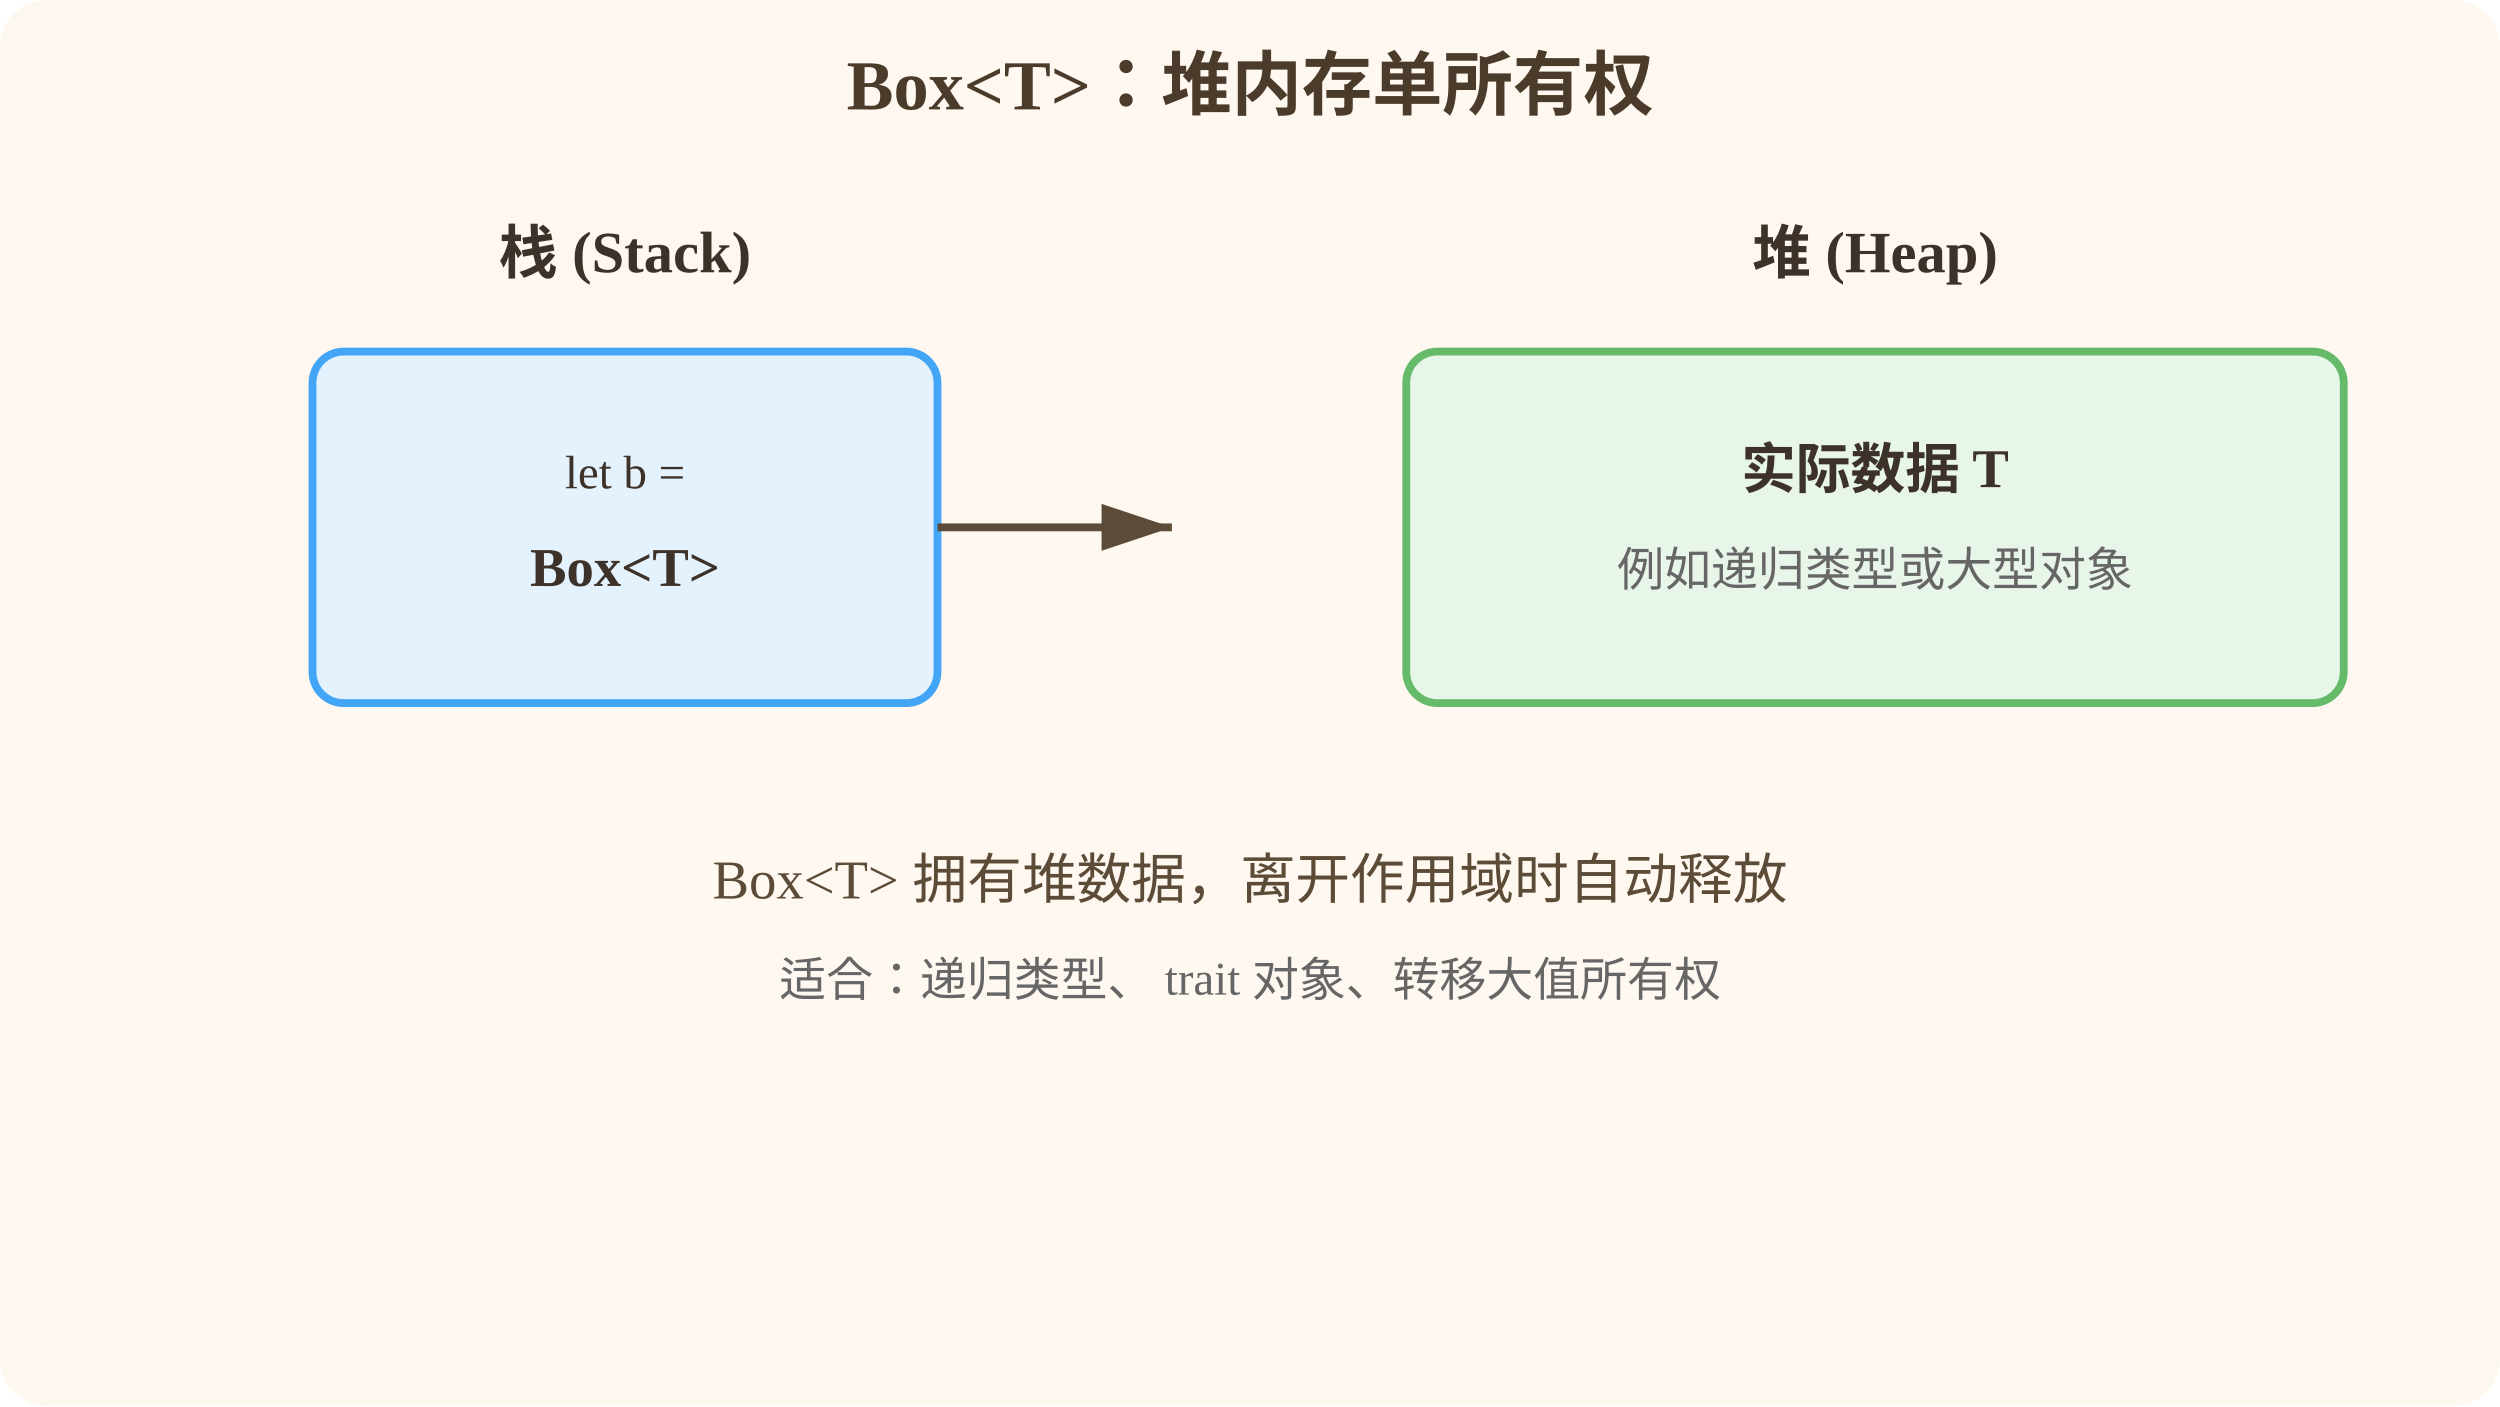
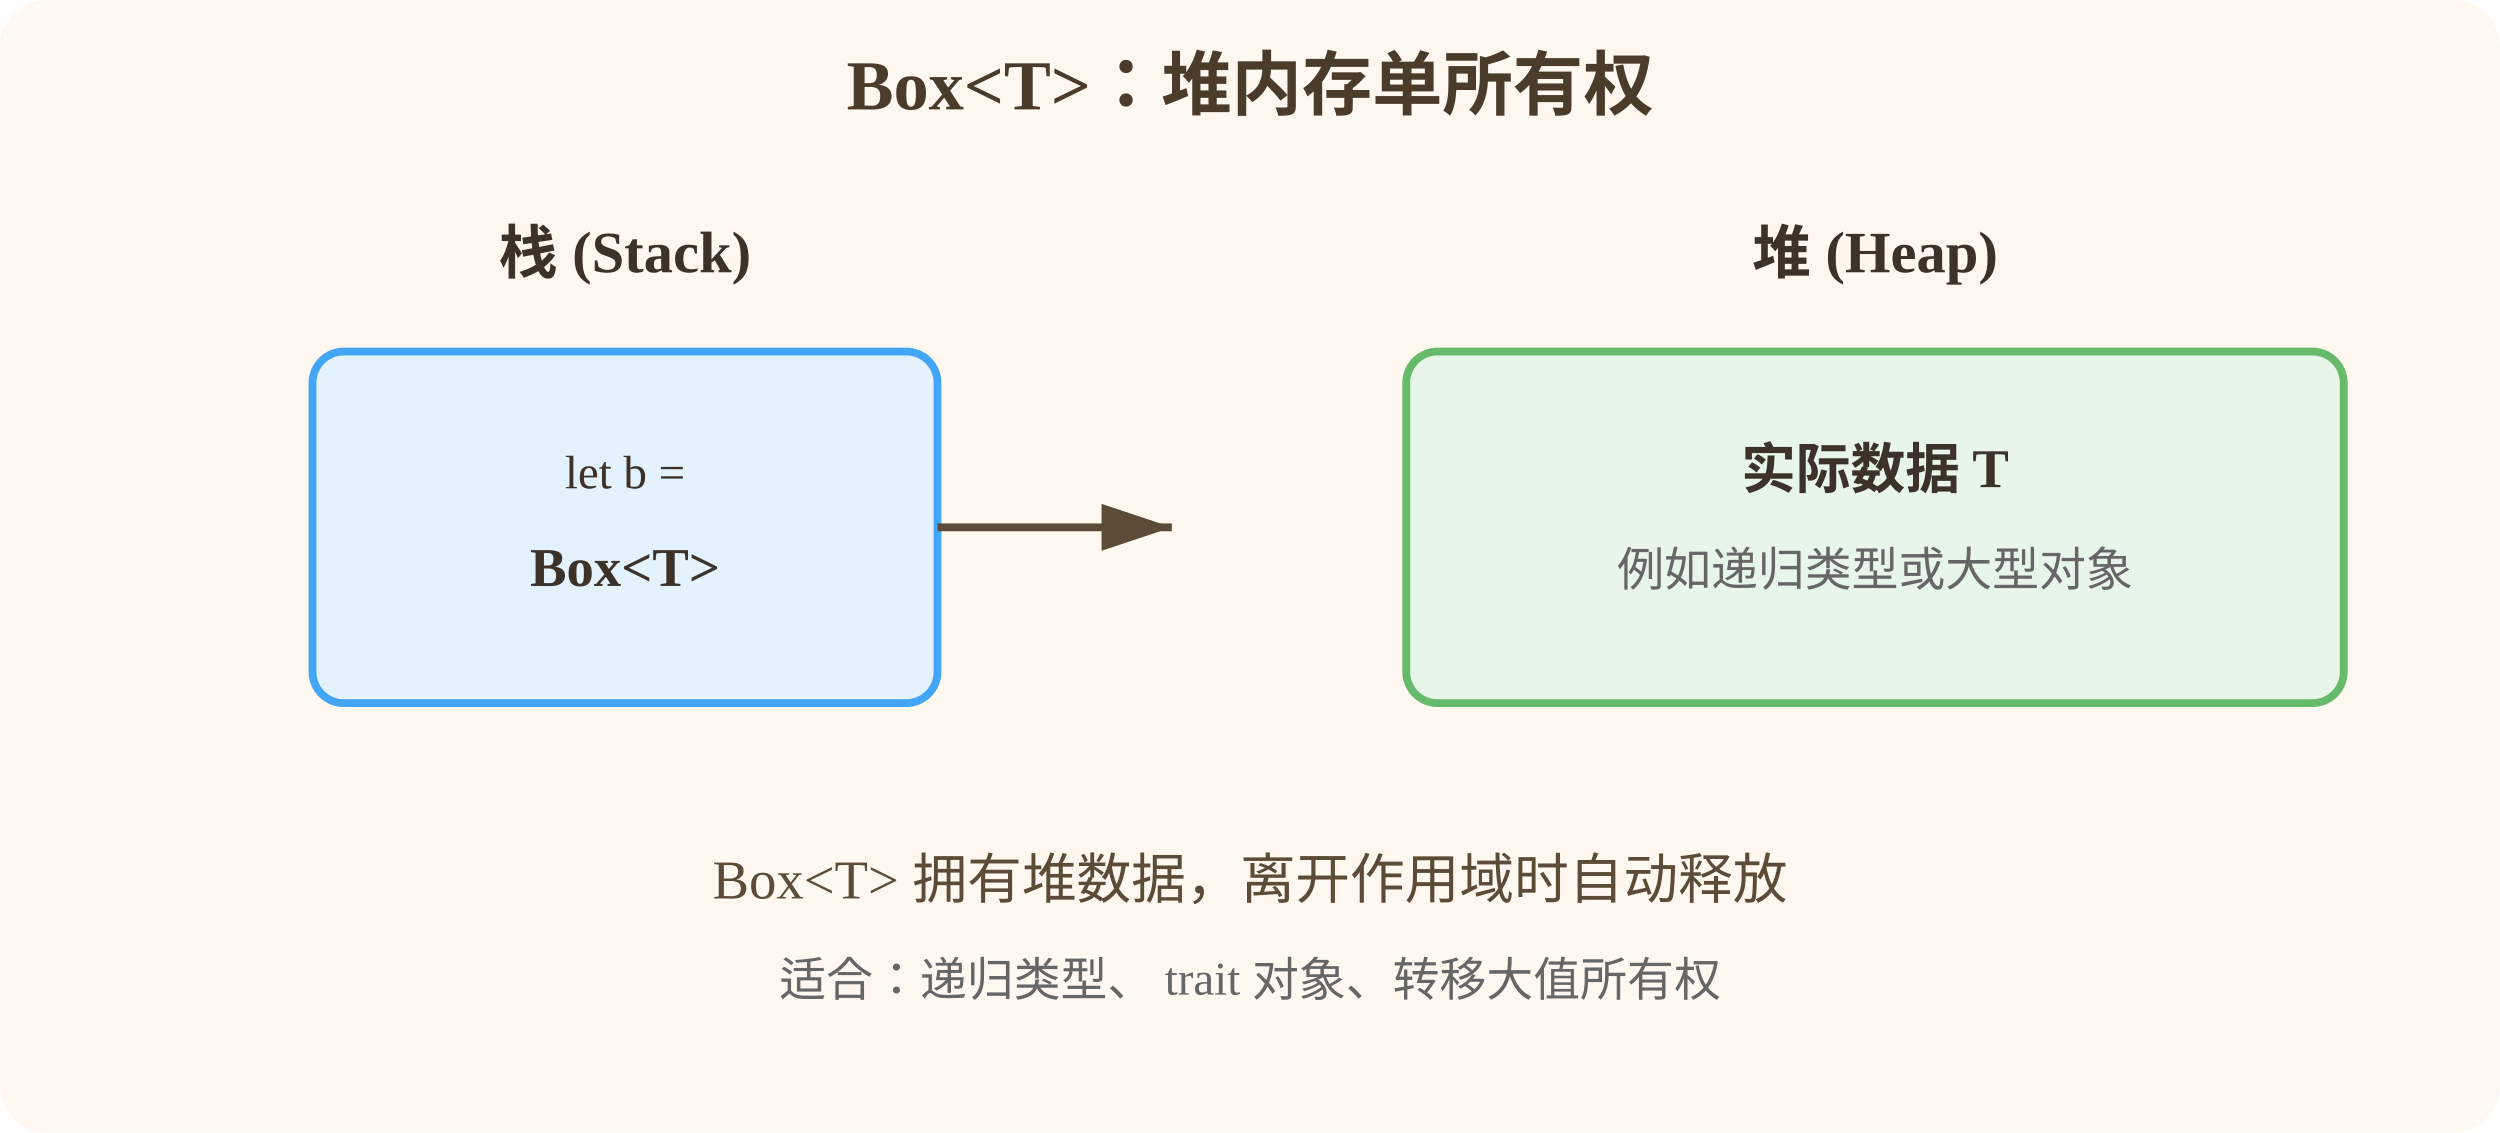
- <svg xmlns="http://www.w3.org/2000/svg" width="640" height="360" viewBox="0 0 640 360">
+ <svg xmlns="http://www.w3.org/2000/svg" width="640" height="290" viewBox="0 0 640 290">
  <rect width="100%" height="100%" fill="#fff8f0" rx="12" />
  <text x="320" y="28" text-anchor="middle" font-size="18" font-weight="bold" fill="#4a3b2a">Box&lt;T&gt;：堆内存单所有权</text>
  <defs>
    <marker id="arrow" markerWidth="10" markerHeight="10" refX="9" refY="3" orient="auto" markerUnits="strokeWidth">
      <path d="M0,0 L0,6 L9,3 z" fill="#5c4b37" />
    </marker>
  </defs>
  <text x="160" y="70" font-size="15" font-weight="bold" fill="#3d3229" text-anchor="middle">栈 (Stack)</text>
  <rect x="80" y="90" width="160" height="90" fill="#e3f2fd" stroke="#42a5f5" stroke-width="2" rx="8" />
  <text x="160" y="125" font-size="12" font-weight="normal" fill="#3d3229" text-anchor="middle">let b =</text>
  <text x="160" y="150" font-size="14" font-weight="bold" fill="#3d3229" text-anchor="middle">Box&lt;T&gt;</text>
  <line x1="240" y1="135" x2="300" y2="135" stroke="#5c4b37" stroke-width="2" marker-end="url(#arrow)" />
  <text x="480" y="70" font-size="15" font-weight="bold" fill="#3d3229" text-anchor="middle">堆 (Heap)</text>
  <rect x="360" y="90" width="240" height="90" fill="#e8f5e9" stroke="#66bb6a" stroke-width="2" rx="8" />
  <text x="480" y="125" font-size="14" font-weight="bold" fill="#3d3229" text-anchor="middle">实际数据 T</text>
  <text x="480" y="150" font-size="12" font-weight="normal" fill="#666" text-anchor="middle">例如递归类型或大型对象</text>
  <text x="320" y="230" font-size="14" font-weight="normal" fill="#5c4b37" text-anchor="middle">Box&lt;T&gt; 拥有堆数据，离开作用域时自动释放</text>
  <text x="320" y="255" font-size="12" font-weight="normal" fill="#666" text-anchor="middle">适合：递归类型、 trait 对象、转移大值所有权</text>
</svg>
